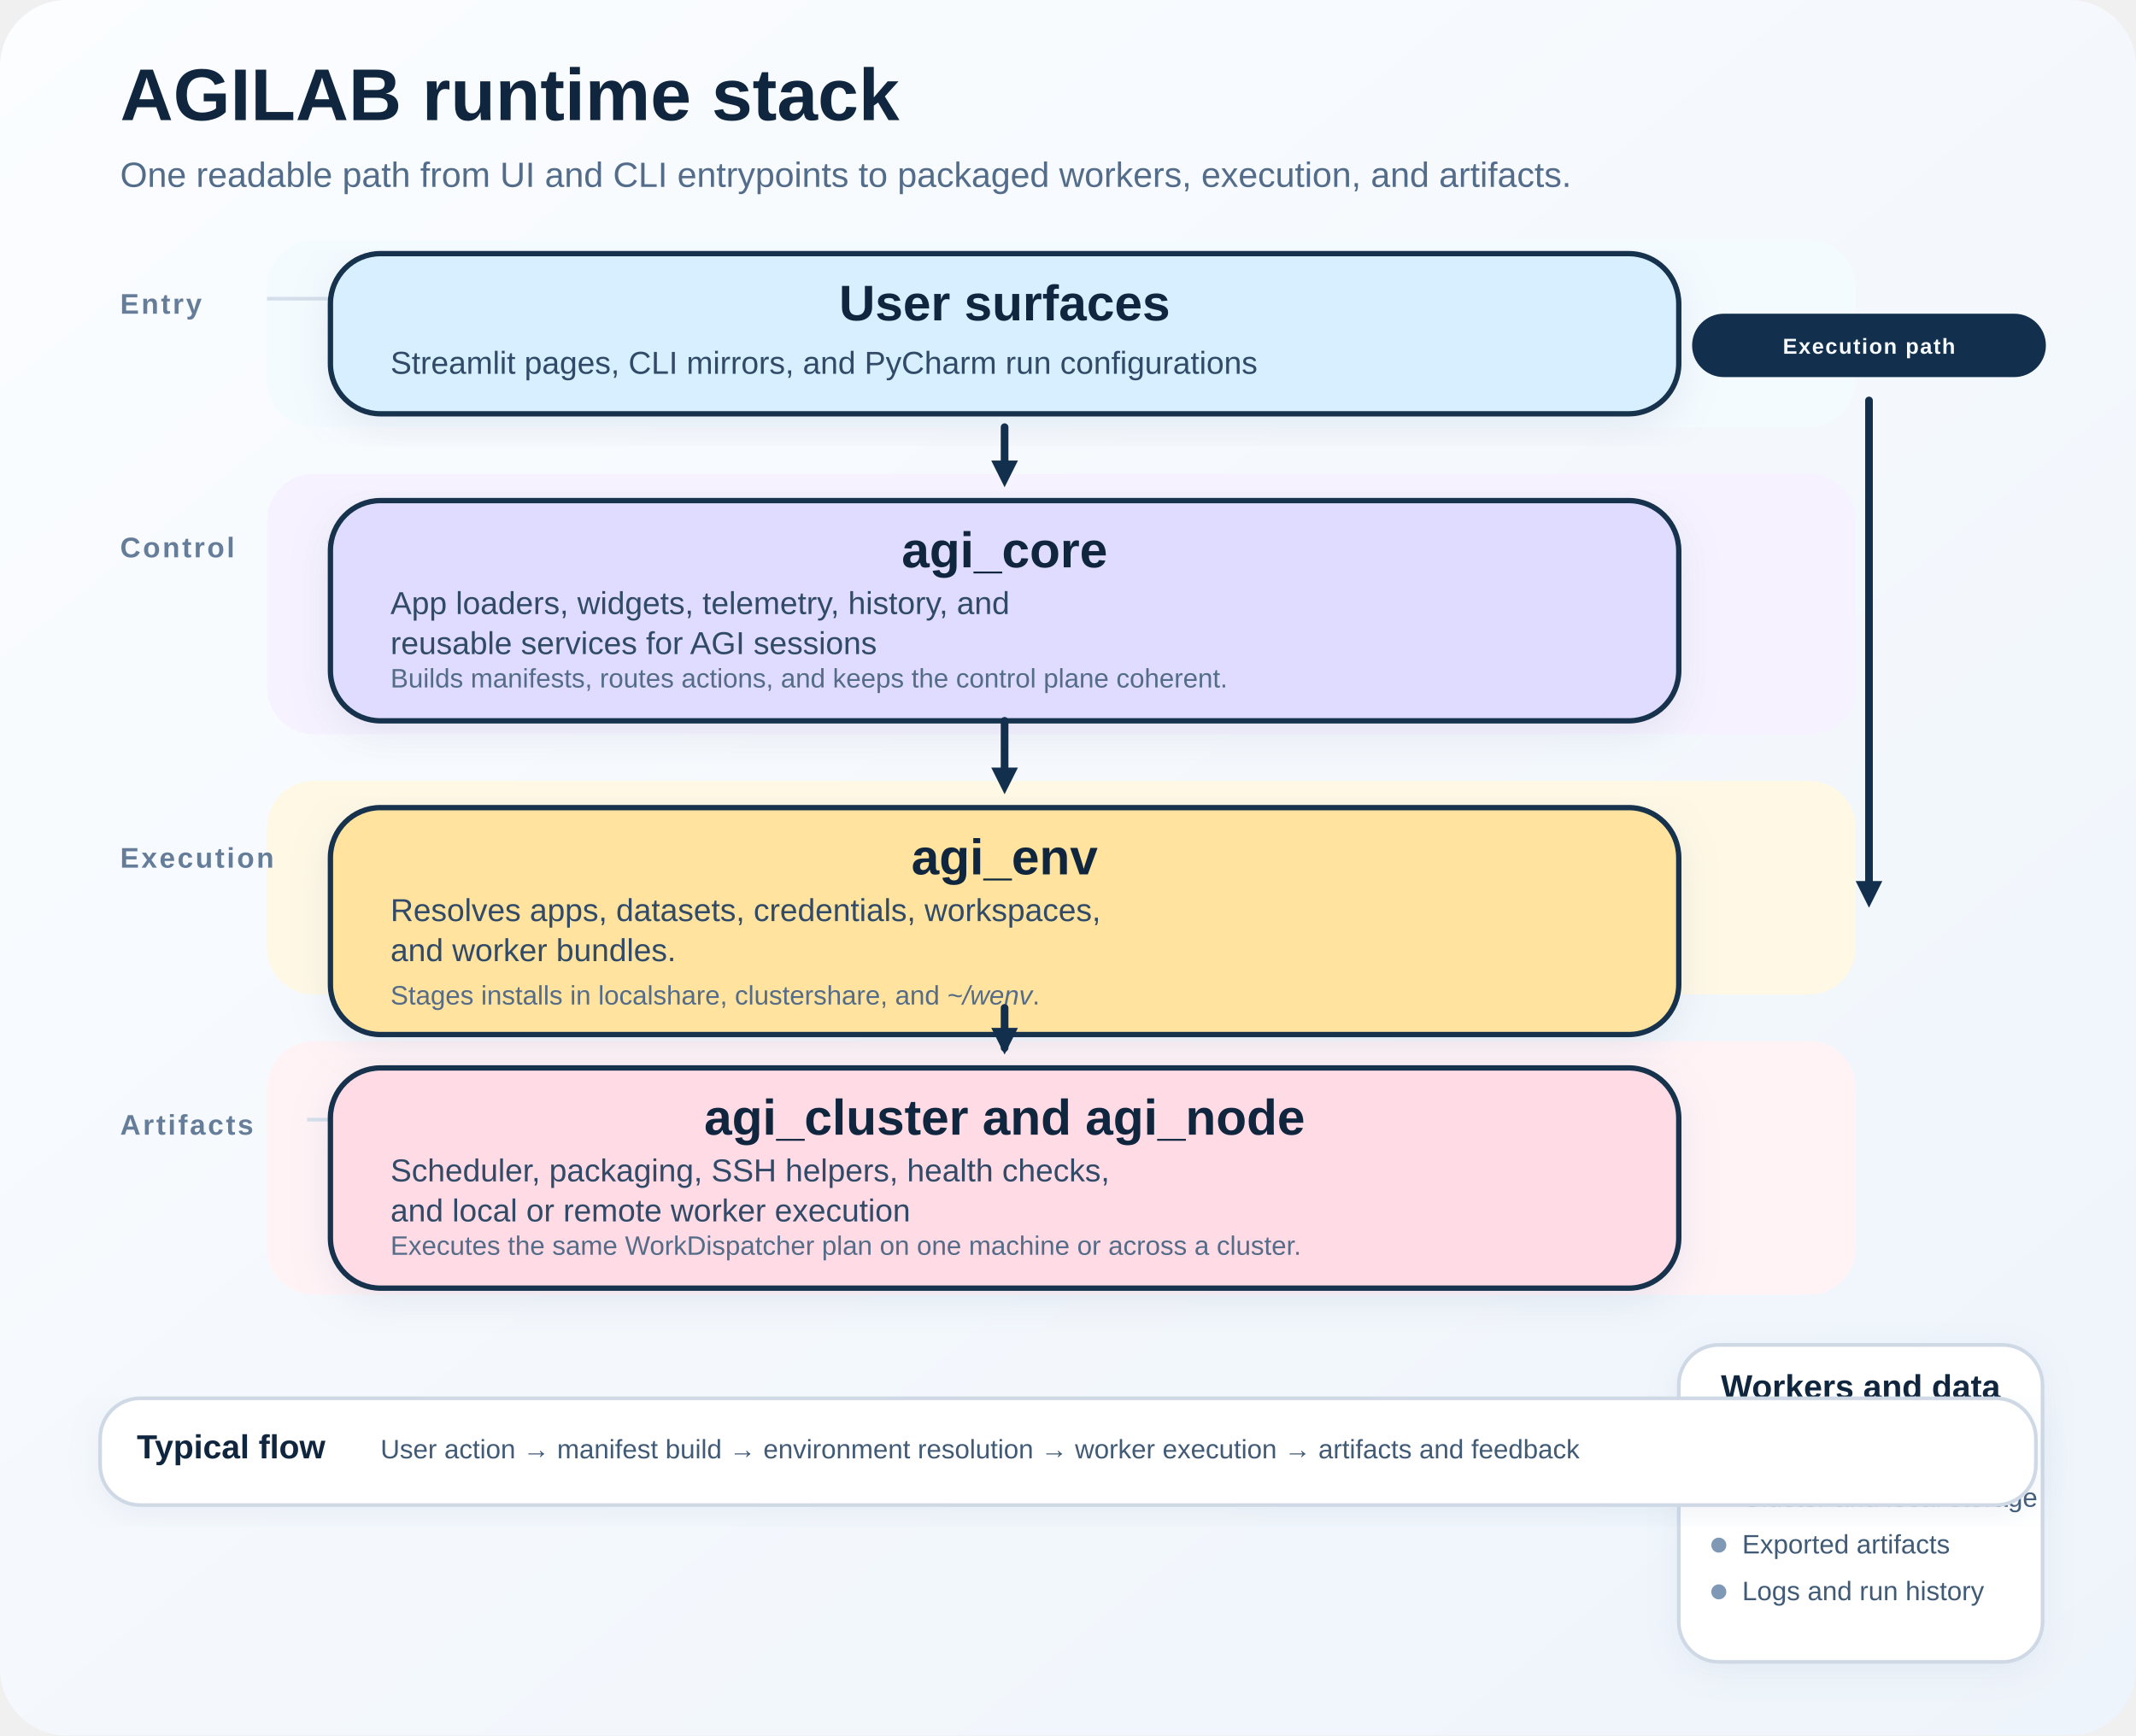
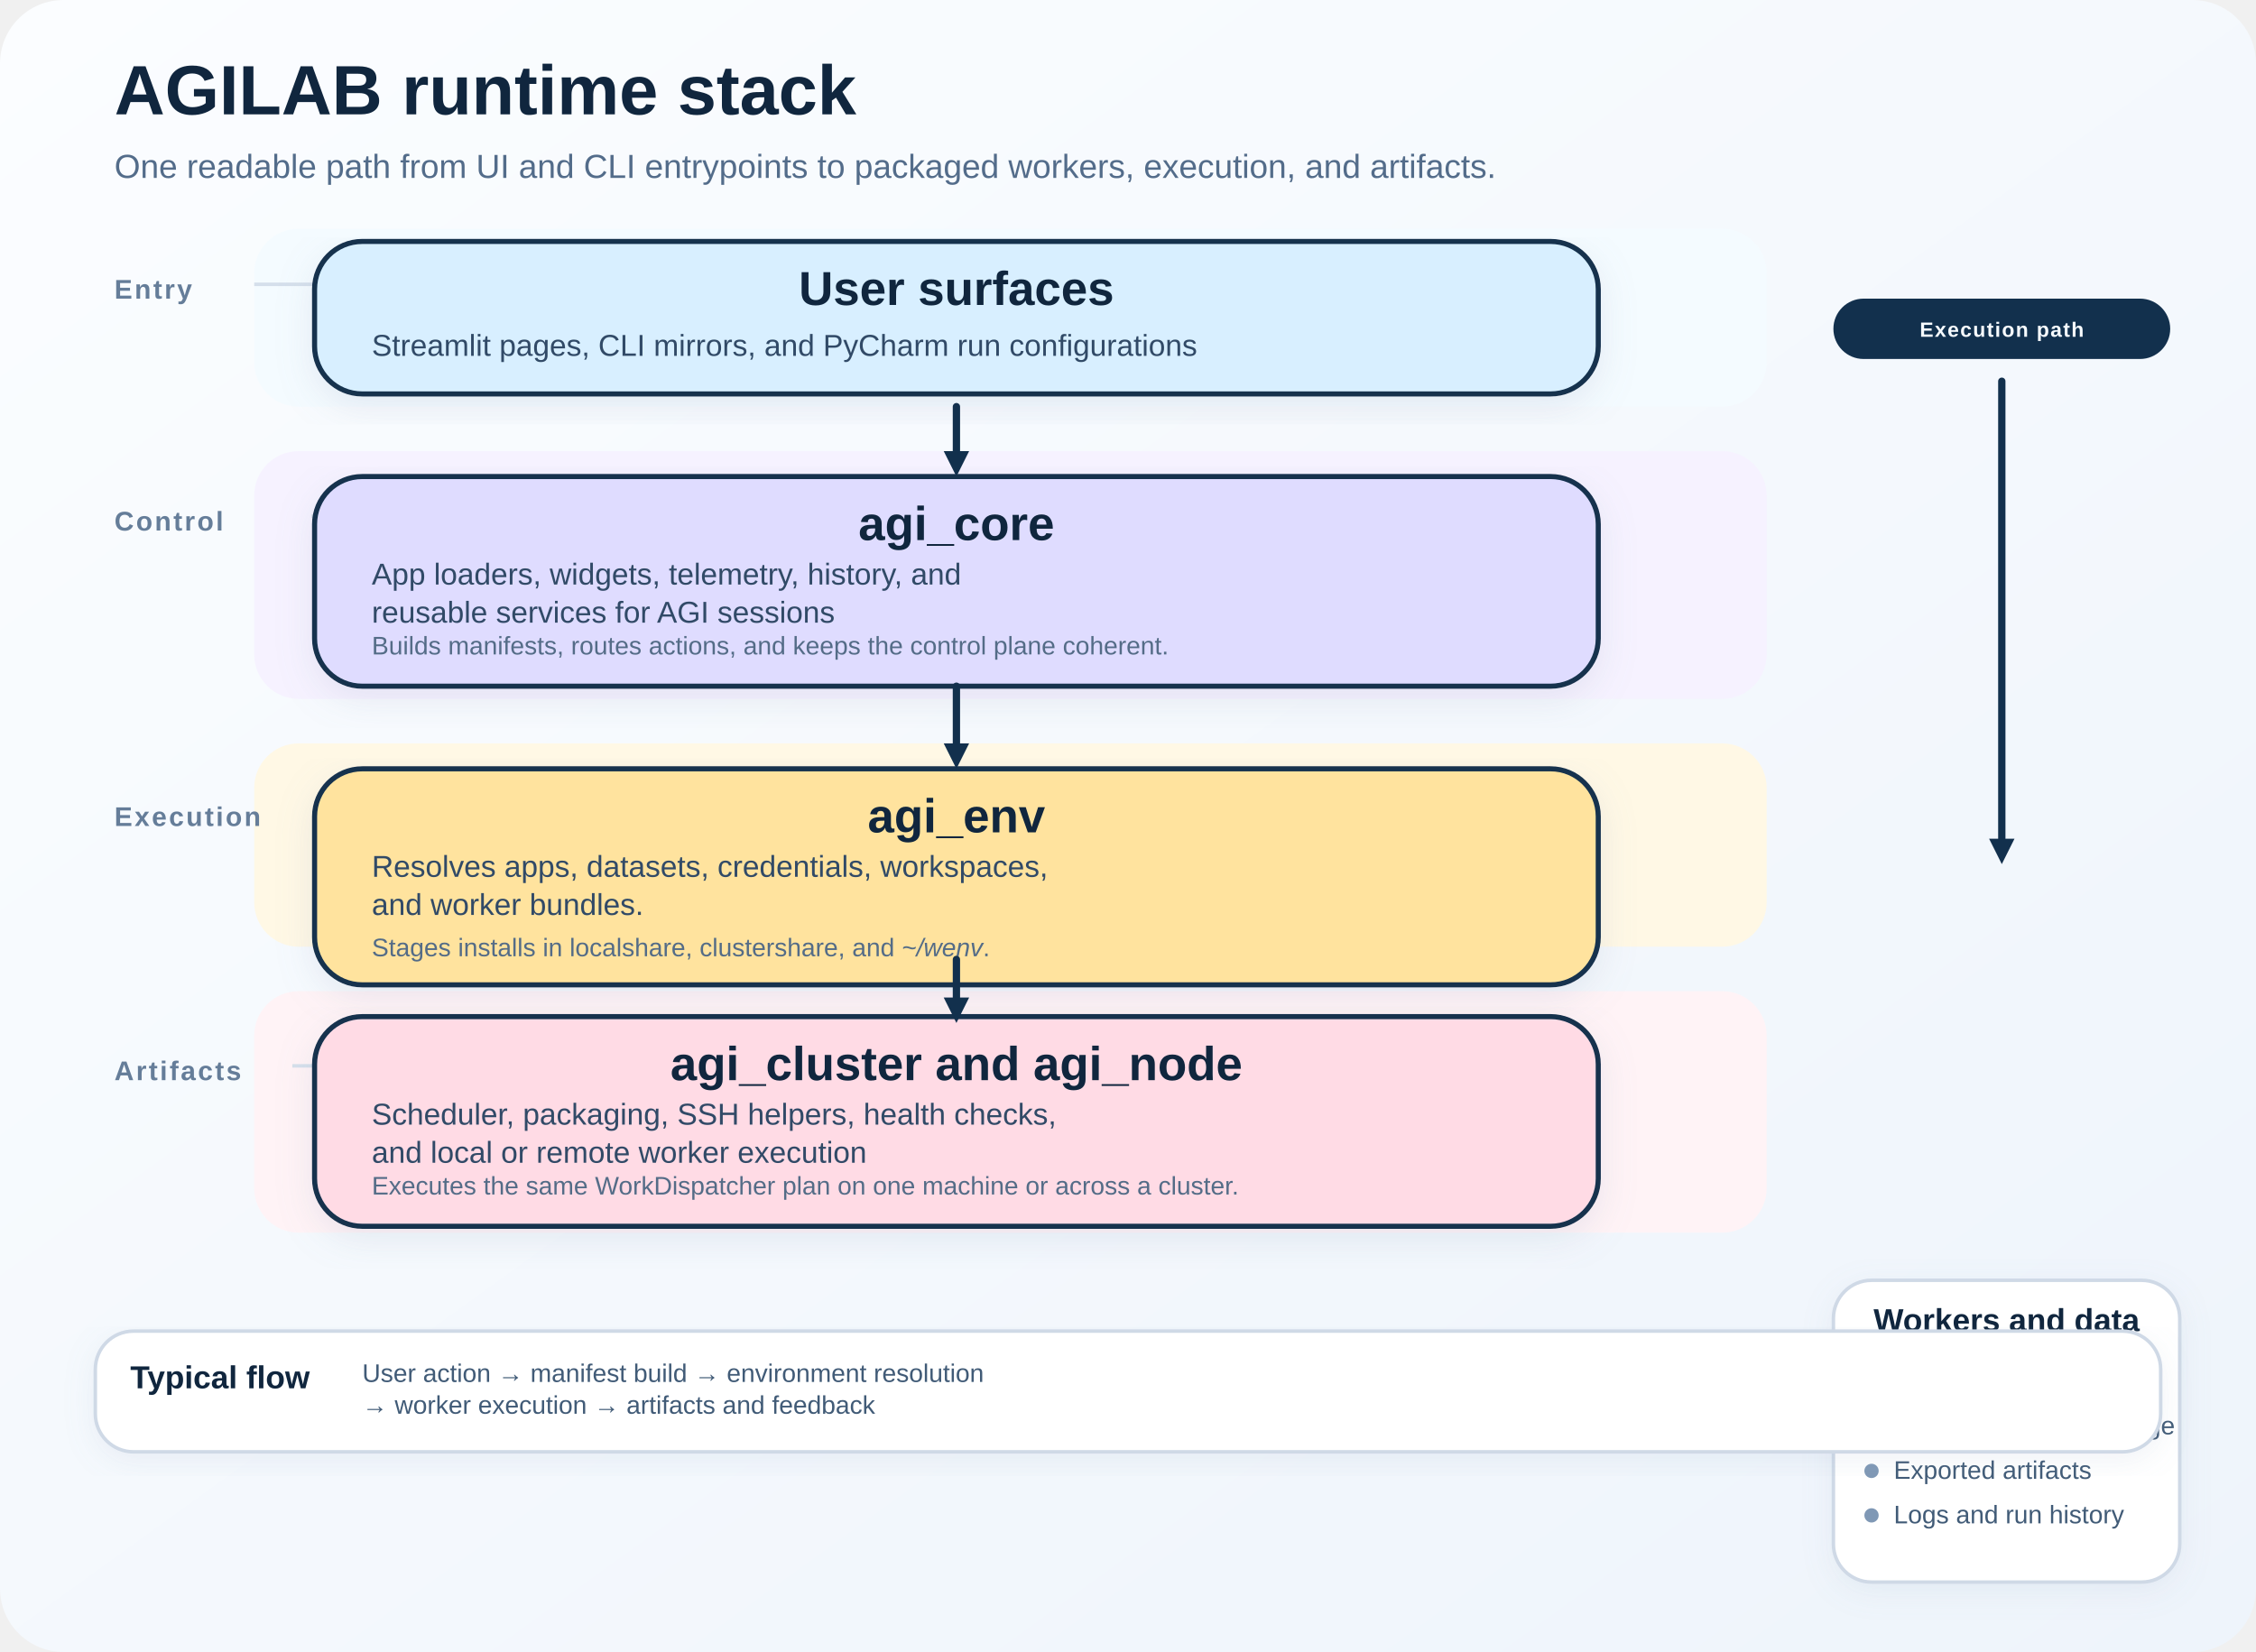
- <svg xmlns="http://www.w3.org/2000/svg" width="1280" height="1040" viewBox="0 0 1280 1040" role="img" aria-labelledby="title desc">
+ <svg xmlns="http://www.w3.org/2000/svg" width="1420" height="1040" viewBox="0 0 1420 1040" role="img" aria-labelledby="title desc">
  <defs>
    <style>
      text {
        font-family: Arial, Helvetica, sans-serif;
        fill: #10263e;
      }
      .title {
        font-size: 44px;
        font-weight: 700;
      }
      .subtitle {
        font-size: 21px;
        fill: #536c8a;
      }
      .lane-label {
        font-size: 17px;
        font-weight: 700;
        letter-spacing: 0.08em;
        text-transform: uppercase;
        fill: #657d99;
      }
      .lane-rule {
        stroke: #d5dfeb;
        stroke-width: 2.2;
      }
      .box {
        stroke: #12304d;
        stroke-width: 3.2;
        rx: 30;
        ry: 30;
        filter: url(#shadow);
      }
      .box-title {
        font-size: 30px;
        font-weight: 700;
      }
      .box-body {
        font-size: 19px;
        fill: #314a67;
      }
      .box-note {
        font-size: 16px;
        fill: #546c87;
      }
      .callout {
        stroke: #cfd9e6;
        stroke-width: 2.2;
        rx: 24;
        ry: 24;
        filter: url(#shadow-soft);
      }
      .callout-title {
        font-size: 20px;
        font-weight: 700;
      }
      .callout-body {
        font-size: 16px;
        fill: #415b77;
      }
      .arrow {
        stroke: #12304d;
        stroke-width: 4.6;
        stroke-linecap: round;
      }
      .arrow-soft {
        stroke: #7d92ae;
        stroke-width: 3.4;
        stroke-linecap: round;
      }
      .arrow-head {
        fill: #12304d;
      }
      .arrow-head-soft {
        fill: #7d92ae;
      }
      .badge {
        fill: #12304d;
      }
      .badge-text {
        font-size: 13px;
        font-weight: 700;
        fill: #f7fbff;
        letter-spacing: 0.06em;
        text-transform: uppercase;
      }
      .bullet {
        fill: #7f98b5;
      }
    </style>
    <linearGradient id="bg" x1="0%" y1="0%" x2="100%" y2="100%">
      <stop offset="0%" stop-color="#fbfdff" />
      <stop offset="100%" stop-color="#eef4fb" />
    </linearGradient>
    <filter id="shadow" x="-10%" y="-10%" width="130%" height="130%">
      <feDropShadow dx="0" dy="7" stdDeviation="11" flood-color="#90a5c1" flood-opacity="0.18" />
    </filter>
    <filter id="shadow-soft" x="-10%" y="-10%" width="130%" height="130%">
      <feDropShadow dx="0" dy="5" stdDeviation="9" flood-color="#90a5c1" flood-opacity="0.13" />
    </filter>
  </defs>
-   <rect width="1280" height="1040" fill="url(#bg)" rx="40" ry="40" />
+   <rect width="1420" height="1040" fill="url(#bg)" rx="40" ry="40" />
  <g transform="translate(72,72)">
    <text class="title" x="0" y="0">AGILAB runtime stack</text>
    <text class="subtitle" x="0" y="40">One readable path from UI and CLI entrypoints to packaged workers, execution, and artifacts.</text>
  </g>
  <rect x="160" y="144" width="952" height="112" fill="#f4fbff" rx="28" ry="28" />
  <rect x="160" y="284" width="952" height="156" fill="#f6f2ff" rx="28" ry="28" />
  <rect x="160" y="468" width="952" height="128" fill="#fff8e5" rx="28" ry="28" />
  <rect x="160" y="624" width="952" height="152" fill="#fff3f6" rx="28" ry="28" />
  <g transform="translate(72,154)">
    <text class="lane-label" x="0" y="34">Entry</text>
    <line class="lane-rule" x1="88" y1="25" x2="180" y2="25" />
    <text class="lane-label" x="0" y="180">Control</text>
    <line class="lane-rule" x1="124" y1="171" x2="212" y2="171" />
    <text class="lane-label" x="0" y="366">Execution</text>
    <line class="lane-rule" x1="148" y1="357" x2="238" y2="357" />
    <text class="lane-label" x="0" y="526">Artifacts</text>
    <line class="lane-rule" x1="112" y1="517" x2="180" y2="517" />
  </g>
  <g transform="translate(198,152)">
    <rect class="box" width="808" height="96" fill="#d8efff" />
    <text class="box-title" x="404" y="40" text-anchor="middle">User surfaces</text>
    <text class="box-body" x="36" y="72">
      <tspan x="36" dy="0">Streamlit pages, CLI mirrors, and PyCharm run configurations</tspan>
    </text>
  </g>
  <g transform="translate(198,300)">
    <rect class="box" width="808" height="132" fill="#dfdcff" />
    <text class="box-title" x="404" y="40" text-anchor="middle">agi_core</text>
    <text class="box-body" x="36" y="68">
      <tspan x="36" dy="0">App loaders, widgets, telemetry, history, and</tspan>
      <tspan x="36" dy="24">reusable services for AGI sessions</tspan>
    </text>
    <text class="box-note" x="36" y="112">Builds manifests, routes actions, and keeps the control plane coherent.</text>
  </g>
  <g transform="translate(198,484)">
    <rect class="box" width="808" height="136" fill="#ffe39e" />
    <text class="box-title" x="404" y="40" text-anchor="middle">agi_env</text>
    <text class="box-body" x="36" y="68">
      <tspan x="36" dy="0">Resolves apps, datasets, credentials, workspaces,</tspan>
      <tspan x="36" dy="24">and worker bundles.</tspan>
    </text>
    <text class="box-note" x="36" y="118">Stages installs in localshare, clustershare, and <tspan font-style="italic">~/wenv</tspan>.</text>
  </g>
  <g transform="translate(198,640)">
    <rect class="box" width="808" height="132" fill="#ffdbe5" />
    <text class="box-title" x="404" y="40" text-anchor="middle">agi_cluster and agi_node</text>
    <text class="box-body" x="36" y="68">
      <tspan x="36" dy="0">Scheduler, packaging, SSH helpers, health checks,</tspan>
      <tspan x="36" dy="24">and local or remote worker execution</tspan>
    </text>
    <text class="box-note" x="36" y="112">Executes the same WorkDispatcher plan on one machine or across a cluster.</text>
  </g>
-   <g transform="translate(1014,188)">
+   <g transform="translate(1154,188)">
    <rect class="badge" width="212" height="38" rx="19" ry="19" />
    <text class="badge-text" x="106" y="24" text-anchor="middle">Execution path</text>
    <line class="arrow" x1="106" y1="52" x2="106" y2="340" />
    <polygon class="arrow-head" points="98,340 114,340 106,356" />
  </g>
-   <g transform="translate(1006,806)">
+   <g transform="translate(1154,806)">
    <rect class="callout" width="218" height="190" fill="#ffffff" />
    <text class="callout-title" x="109" y="32" text-anchor="middle">Workers and data</text>
    <circle class="bullet" cx="24" cy="64" r="4.5" />
    <text class="callout-body" x="38" y="69">Worker bundles</text>
    <circle class="bullet" cx="24" cy="92" r="4.5" />
    <text class="callout-body" x="38" y="97">Cluster and local storage</text>
    <circle class="bullet" cx="24" cy="120" r="4.5" />
    <text class="callout-body" x="38" y="125">Exported artifacts</text>
    <circle class="bullet" cx="24" cy="148" r="4.5" />
    <text class="callout-body" x="38" y="153">Logs and run history</text>
  </g>
  <g transform="translate(60,838)">
-     <rect class="callout" width="1160" height="64" fill="#ffffff" />
+     <rect class="callout" width="1300" height="76" fill="#ffffff" />
    <text class="callout-title" x="22" y="36">Typical flow</text>
-     <text class="callout-body" x="168" y="36">User action → manifest build → environment resolution → worker execution → artifacts and feedback</text>
+     <text class="callout-body" x="168" y="32">
+       <tspan x="168" dy="0">User action → manifest build → environment resolution</tspan>
+       <tspan x="168" dy="20">→ worker execution → artifacts and feedback</tspan>
+     </text>
  </g>
  <line class="arrow" x1="602" y1="256" x2="602" y2="284" />
-   <polygon class="arrow-head" points="594,276 610,276 602,292" />
+   <polygon class="arrow-head" points="594,284 610,284 602,300" />
  <line class="arrow" x1="602" y1="432" x2="602" y2="468" />
-   <polygon class="arrow-head" points="594,460 610,460 602,476" />
+   <polygon class="arrow-head" points="594,468 610,468 602,484" />
  <line class="arrow" x1="602" y1="604" x2="602" y2="628" />
-   <polygon class="arrow-head" points="594,616 610,616 602,632" />
+   <polygon class="arrow-head" points="594,628 610,628 602,644" />
</svg>
